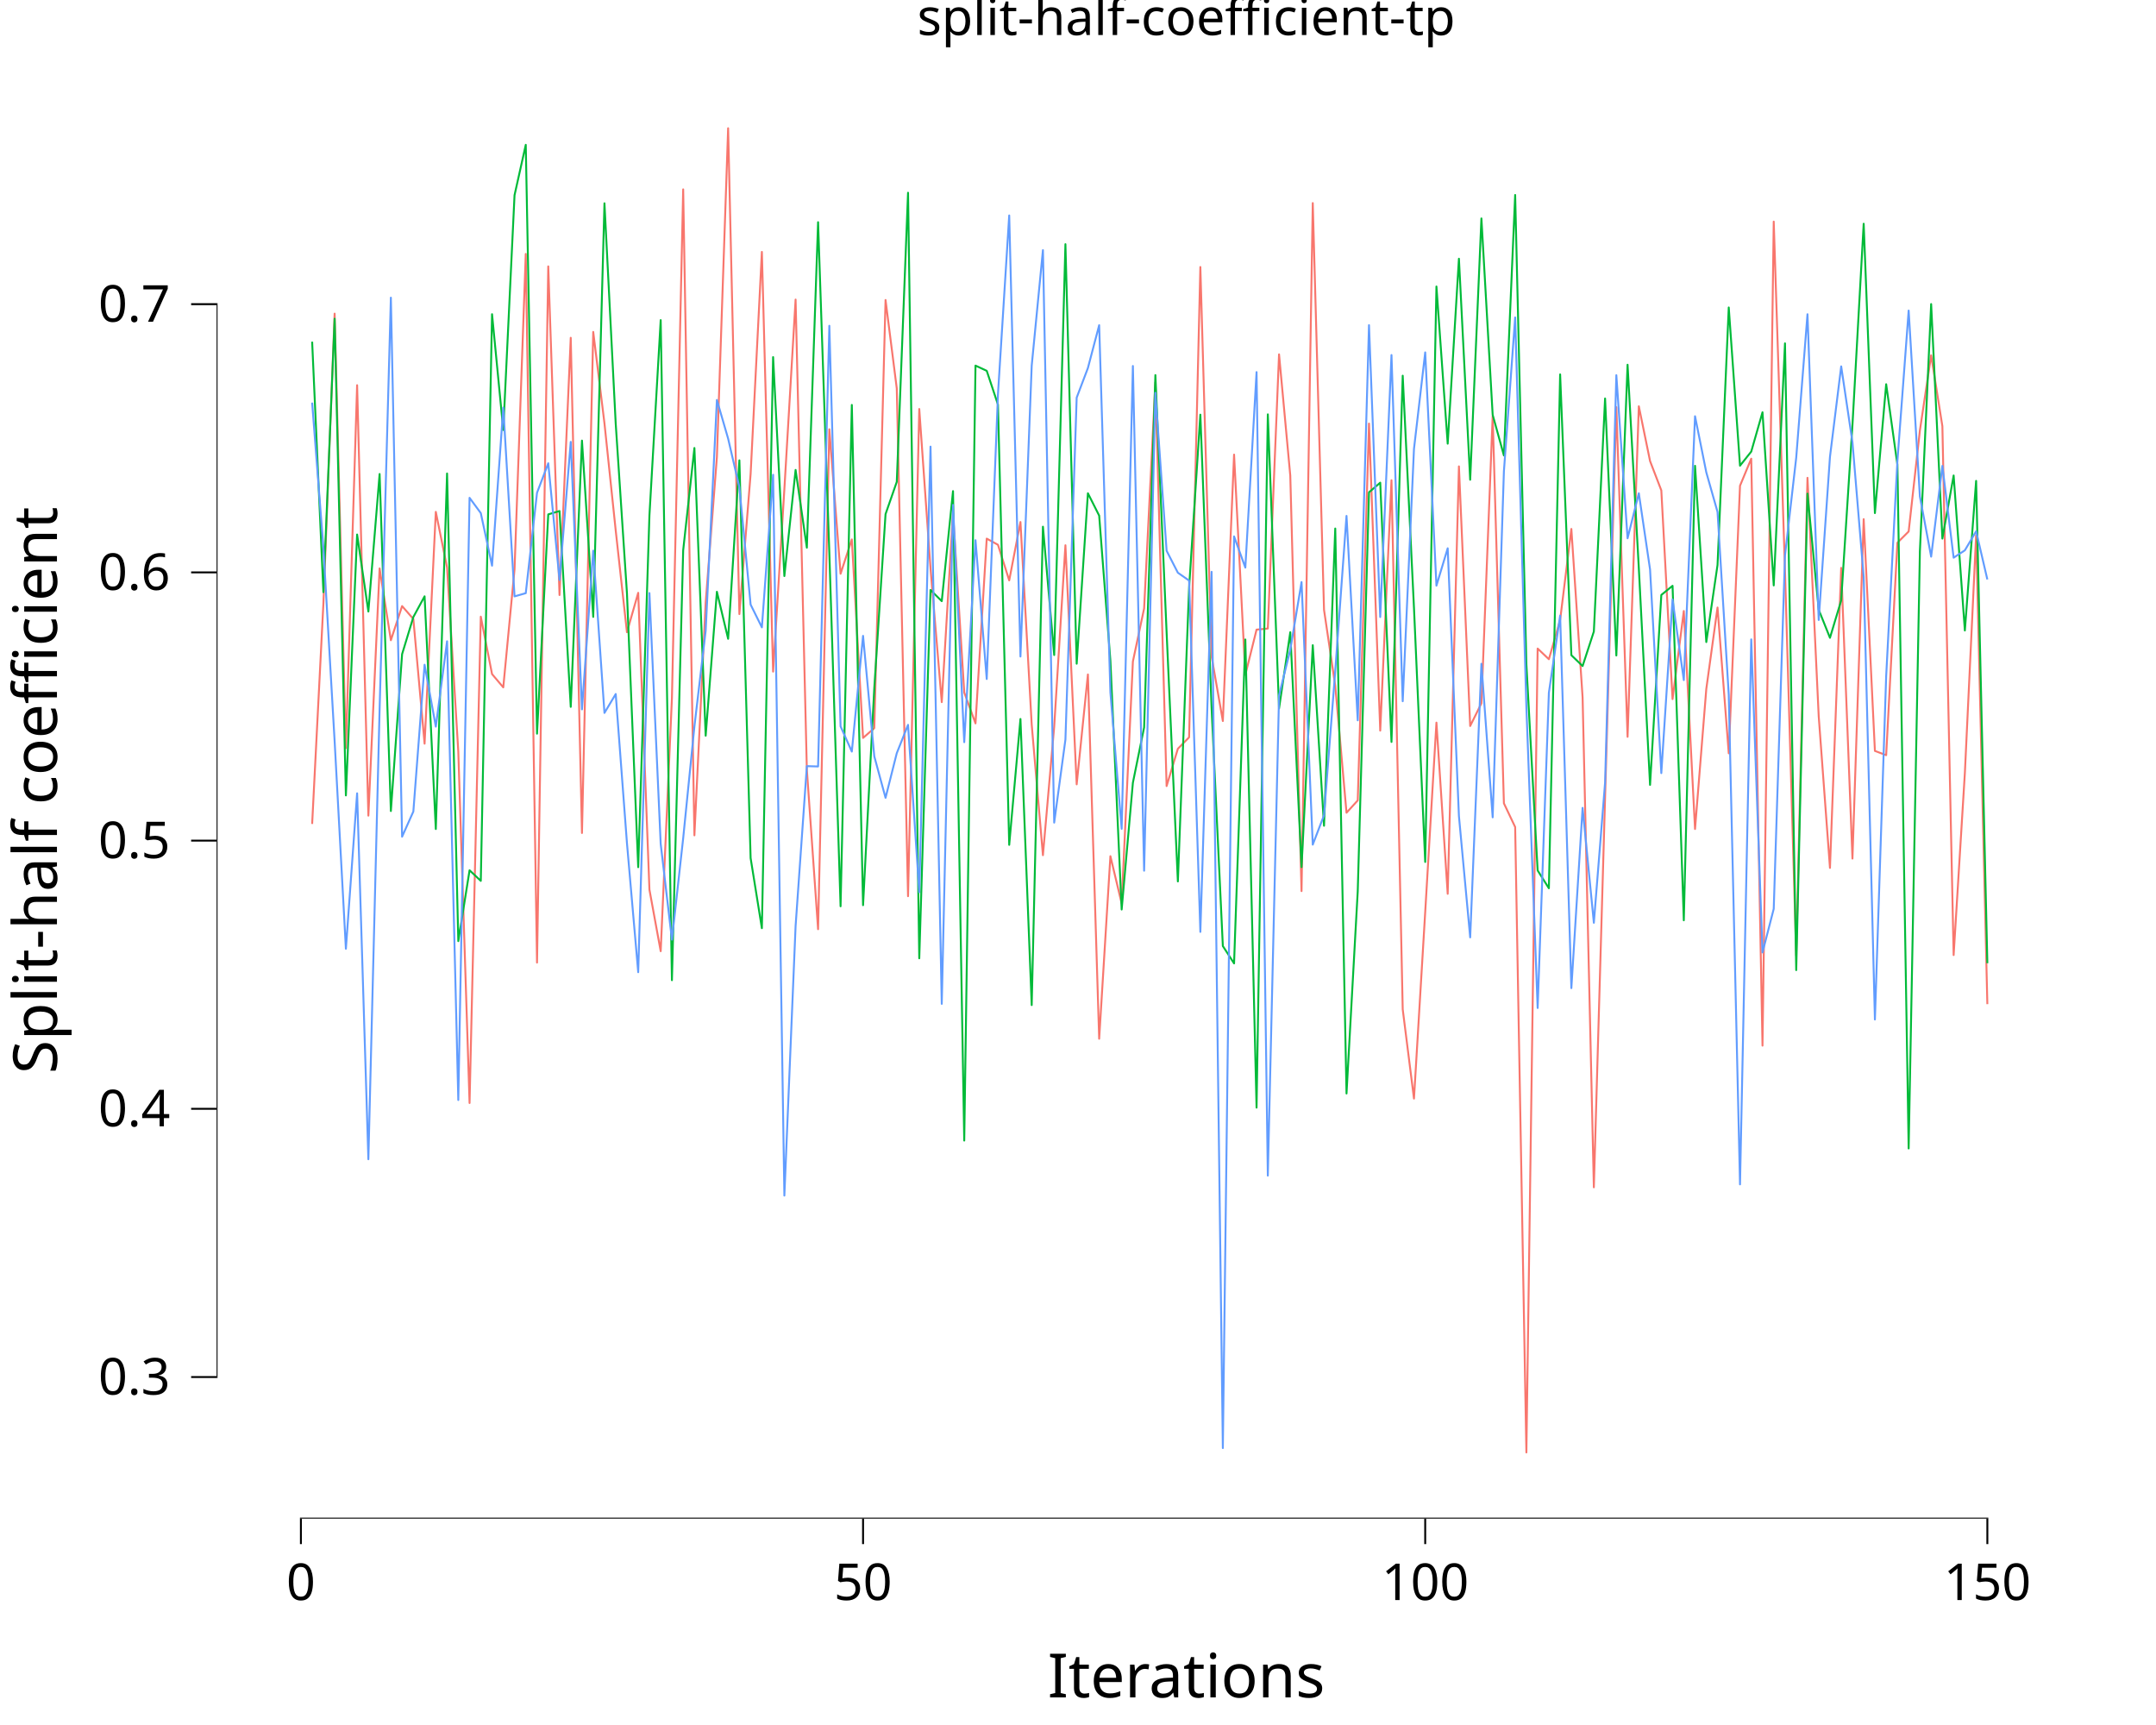
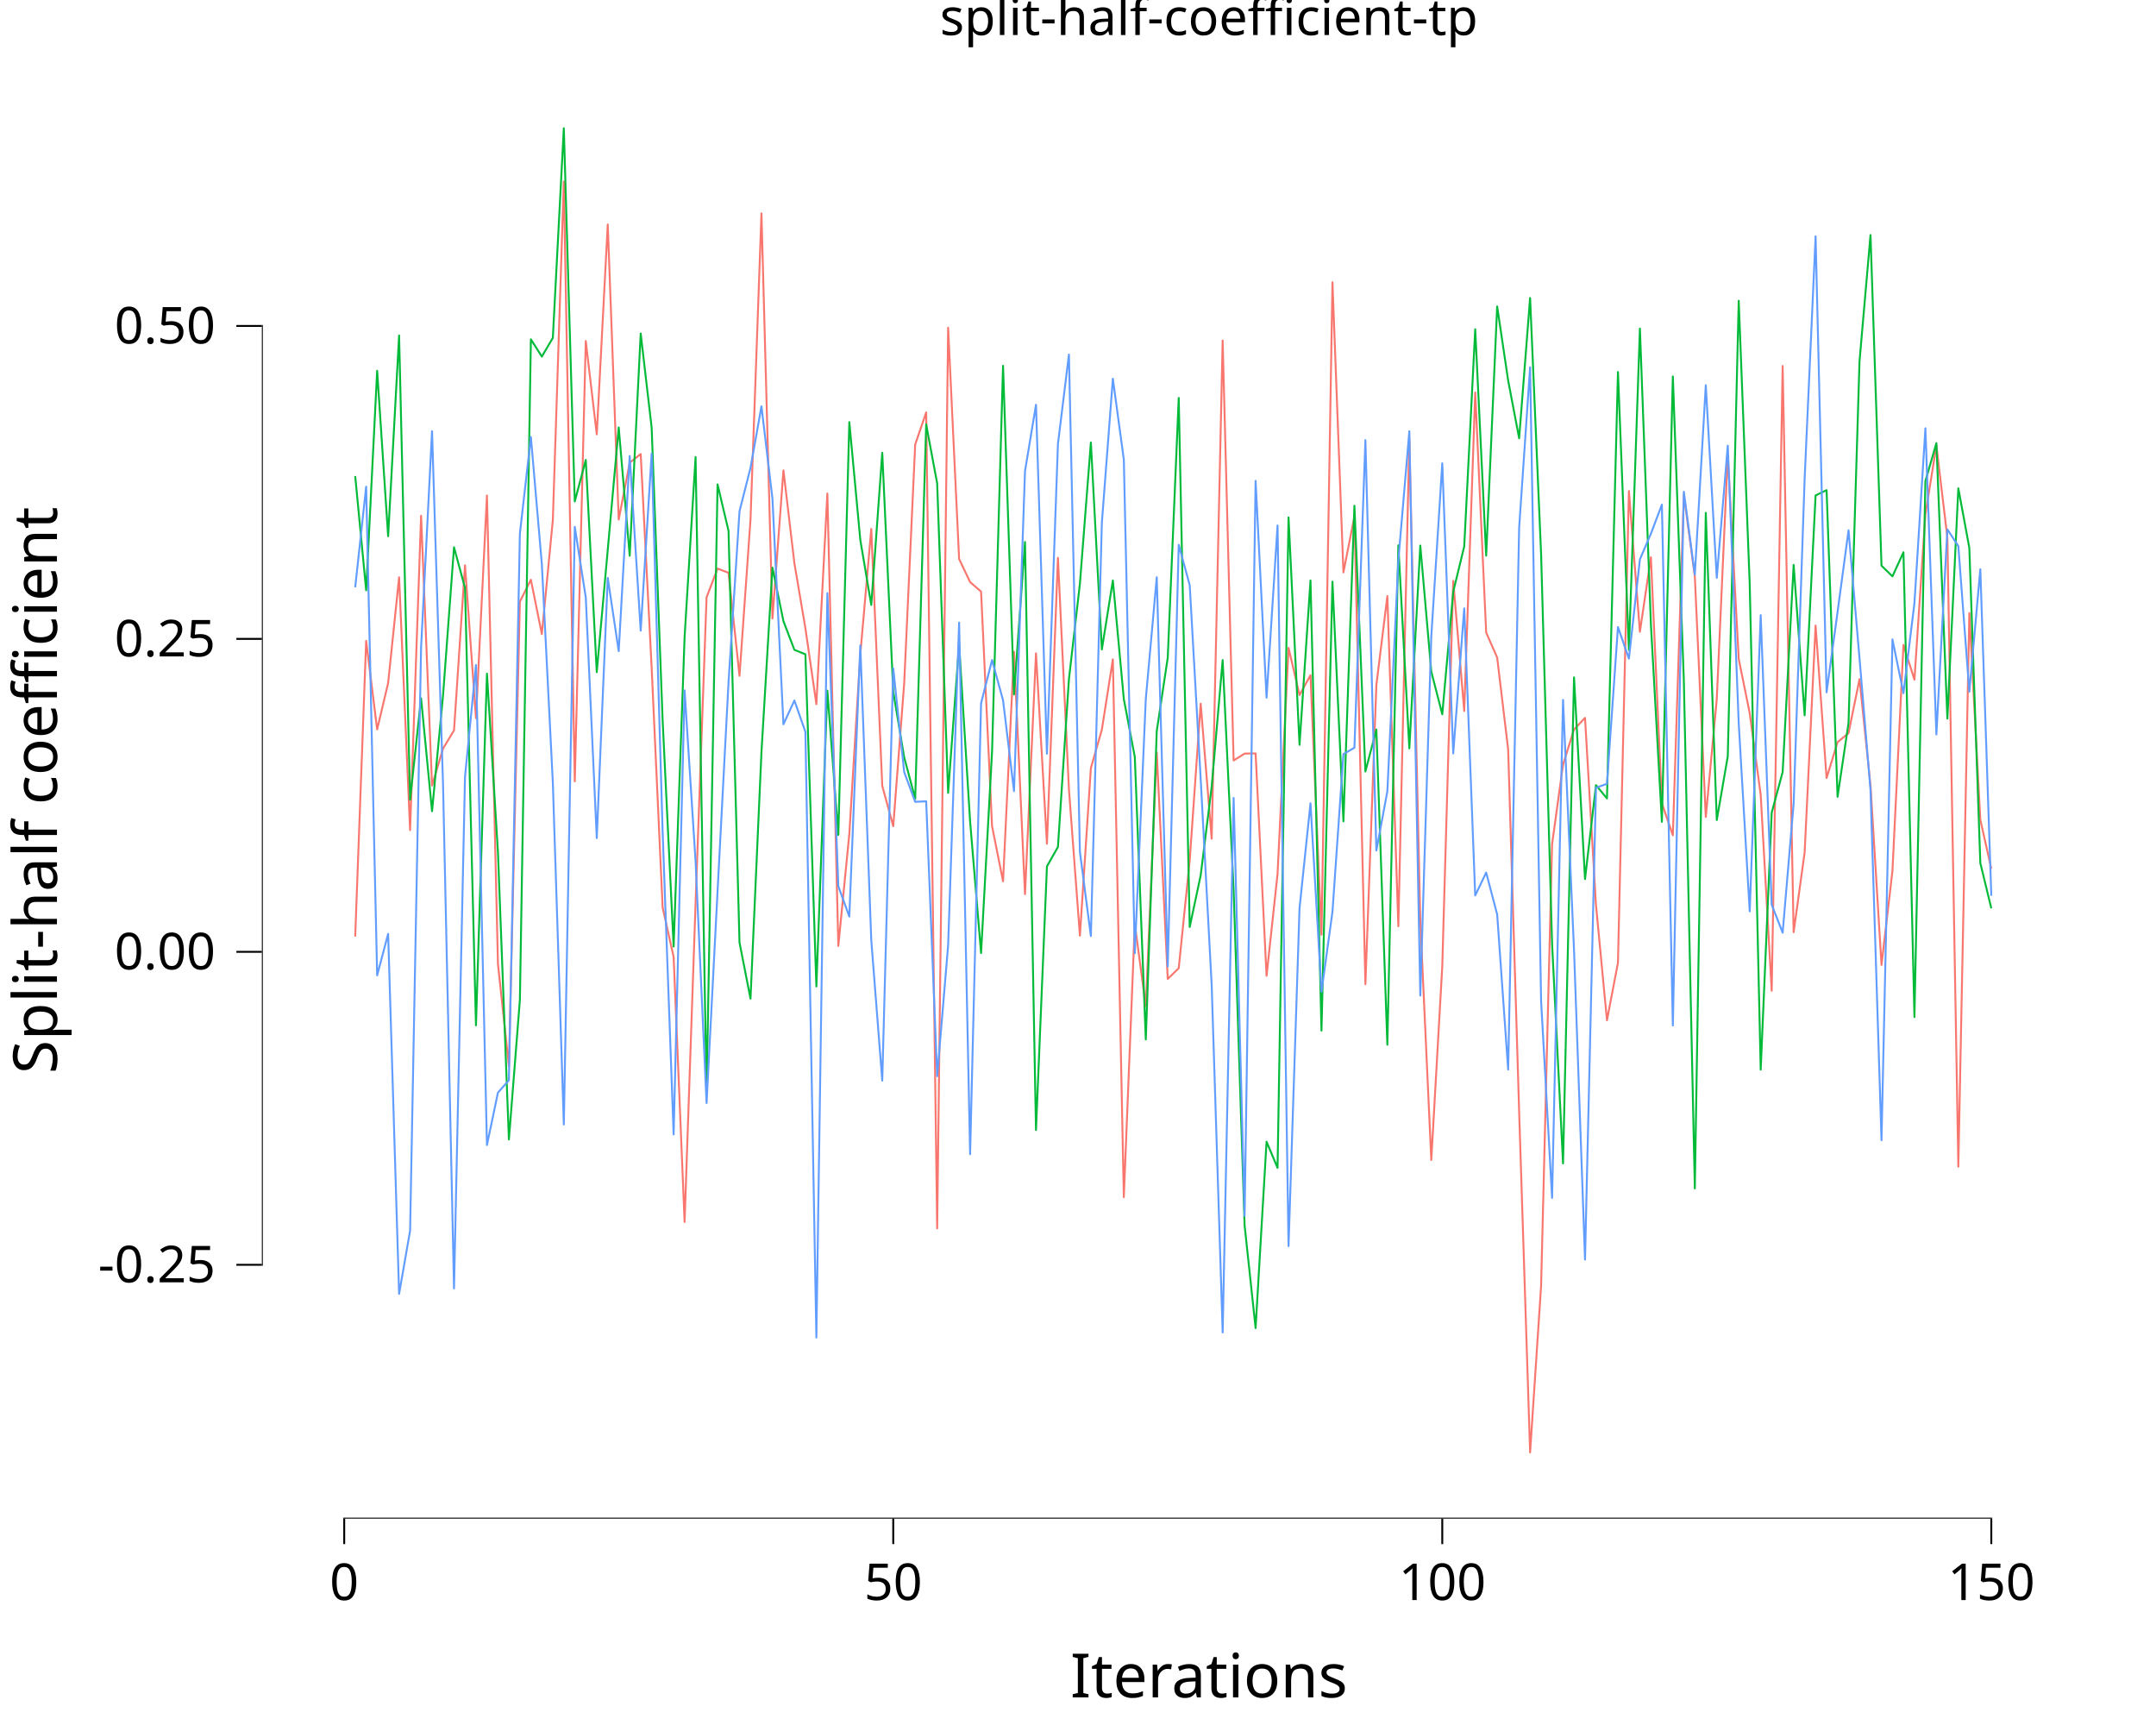
<svg xmlns="http://www.w3.org/2000/svg" class="svglite" data-engine-version="2.0" width="720.00pt" height="576.00pt" viewBox="0 0 720.00 576.00">
  <defs>
    <style type="text/css">
    .svglite line, .svglite polyline, .svglite polygon, .svglite path, .svglite rect, .svglite circle {
      fill: none;
      stroke: #000000;
      stroke-linecap: round;
      stroke-linejoin: round;
      stroke-miterlimit: 10.00;
    }
  </style>
  </defs>
  <rect width="100%" height="100%" style="stroke: none; fill: #FFFFFF;" />
  <defs>
    <clipPath id="cpMC4wMHw3MjAuMDB8MC4wMHw1NzYuMDA=">
      <rect x="0.00" y="0.00" width="720.00" height="576.00" />
    </clipPath>
  </defs>
  <g clip-path="url(#cpMC4wMHw3MjAuMDB8MC4wMHw1NzYuMDA=)">
    <rect x="0.00" y="0.00" width="720.00" height="576.00" style="stroke-width: 10.67; stroke: none;" />
  </g>
  <defs>
-     <clipPath id="cpNzIuMzN8NzIwLjAwfDIwLjcxfDUwNy4wOQ==">
-       <rect x="72.33" y="20.71" width="647.67" height="486.39" />
+     <clipPath id="cpODcuNDV8NzIwLjAwfDIwLjcxfDUwNy4wOQ==">
+       <rect x="87.45" y="20.71" width="632.55" height="486.39" />
    </clipPath>
  </defs>
-   <g clip-path="url(#cpNzIuMzN8NzIwLjAwfDIwLjcxfDUwNy4wOQ==)">
-     <rect x="72.33" y="20.71" width="647.67" height="486.39" style="stroke-width: 10.67; stroke: none;" />
-     <polyline points="104.24,275.13 108.00,201.49 111.75,104.73 115.51,249.82 119.26,128.62 123.02,272.35 126.77,189.80 130.53,213.78 134.28,202.38 138.04,206.69 141.79,248.32 145.54,170.92 149.30,189.50 153.05,250.94 156.81,368.31 160.56,205.91 164.32,225.09 168.07,229.52 171.83,190.13 175.58,84.79 179.34,321.42 183.09,88.95 186.85,198.69 190.60,112.79 194.35,278.15 198.11,110.83 201.86,141.34 205.62,177.15 209.37,211.11 213.13,197.95 216.88,297.06 220.64,317.62 224.39,233.13 228.15,63.23 231.90,278.93 235.66,201.25 239.41,152.58 243.16,42.82 246.92,205.05 250.67,158.24 254.43,84.12 258.18,224.26 261.94,163.37 265.69,100.03 269.45,257.03 273.20,310.27 276.96,143.34 280.71,191.58 284.47,180.12 288.22,246.40 291.97,243.14 295.73,100.17 299.48,129.70 303.24,299.25 306.99,136.57 310.75,189.76 314.50,234.45 318.26,171.29 322.01,231.23 325.77,241.55 329.52,179.85 333.27,181.91 337.03,193.80 340.78,174.31 344.54,241.97 348.29,285.56 352.05,242.66 355.80,182.07 359.56,261.90 363.31,225.21 367.07,346.85 370.82,285.89 374.58,301.68 378.33,220.89 382.08,203.15 385.84,127.72 389.59,262.48 393.35,250.02 397.10,246.20 400.86,89.16 404.61,219.21 408.37,240.76 412.12,151.80 415.88,225.35 419.63,210.24 423.39,209.88 427.14,118.32 430.89,158.80 434.65,297.55 438.40,67.81 442.16,203.63 445.91,228.98 449.67,271.38 453.42,267.27 457.18,141.44 460.93,243.96 464.69,160.36 468.44,337.03 472.20,366.83 475.95,304.56 479.70,241.29 483.46,298.45 487.21,155.73 490.97,242.42 494.72,234.84 498.48,138.90 502.23,268.23 505.99,276.16 509.74,484.99 513.50,216.56 517.25,220.12 521.01,207.02 524.76,176.62 528.51,232.86 532.27,396.46 536.02,266.26 539.78,135.95 543.53,246.03 547.29,135.66 551.04,153.96 554.80,163.75 558.55,233.44 562.31,204.02 566.06,276.81 569.82,230.06 573.57,202.86 577.32,251.54 581.08,162.20 584.83,153.16 588.59,349.15 592.34,74.00 596.10,190.49 599.85,319.02 603.61,159.55 607.36,239.16 611.12,289.80 614.87,189.62 618.63,286.69 622.38,173.35 626.13,250.74 629.89,252.16 633.64,181.23 637.40,177.47 641.15,143.75 644.91,118.64 648.66,142.31 652.42,318.91 656.17,258.14 659.93,178.75 663.68,335.30 " style="stroke-width: 0.64; stroke: #F8766D; stroke-linecap: butt;" />
-     <polyline points="104.24,114.09 108.00,197.72 111.75,106.43 115.51,265.60 119.26,178.48 123.02,204.20 126.77,158.28 130.53,270.81 134.28,218.43 138.04,206.03 141.79,199.12 145.54,276.82 149.30,158.10 153.05,314.25 156.81,290.60 160.56,294.13 164.32,104.92 168.07,143.58 171.83,65.17 175.58,48.36 179.34,244.98 183.09,171.76 186.85,170.64 190.60,236.03 194.35,147.12 198.11,205.99 201.86,67.88 205.62,141.48 209.37,198.05 213.13,289.56 216.88,172.08 220.64,106.89 224.39,327.30 228.15,183.75 231.90,149.59 235.66,245.66 239.41,197.60 243.16,213.30 246.92,153.71 250.67,286.53 254.43,309.93 258.18,119.24 261.94,192.35 265.69,156.92 269.45,182.88 273.20,74.19 276.96,184.68 280.71,302.62 284.47,135.21 288.22,302.25 291.97,229.74 295.73,171.67 299.48,160.90 303.24,64.36 306.99,319.99 310.75,197.00 314.50,200.73 318.26,163.99 322.01,380.85 325.77,122.08 329.52,123.82 333.27,135.09 337.03,282.11 340.78,240.08 344.54,335.61 348.29,175.87 352.05,218.72 355.80,81.54 359.56,221.62 363.31,164.71 367.07,172.17 370.82,220.62 374.58,303.70 378.33,261.38 382.08,242.89 385.84,125.25 389.59,211.14 393.35,294.32 397.10,196.26 400.86,138.46 404.61,236.32 408.37,315.90 412.12,321.69 415.88,213.53 419.63,369.85 423.39,138.36 427.14,236.56 430.89,211.11 434.65,289.53 438.40,215.44 442.16,275.73 445.91,176.48 449.67,365.13 453.42,297.58 457.18,164.38 460.93,161.17 464.69,247.74 468.44,125.45 472.20,202.97 475.95,287.82 479.70,95.67 483.46,148.15 487.21,86.39 490.97,160.19 494.72,72.94 498.48,138.51 502.23,152.09 505.99,65.11 509.74,221.90 513.50,290.66 517.25,296.60 521.01,125.02 524.76,218.78 528.51,222.40 532.27,210.87 536.02,133.06 539.78,218.88 543.53,121.79 547.29,189.77 551.04,262.09 554.80,198.66 558.55,195.61 562.31,307.30 566.06,155.54 569.82,214.39 573.57,188.66 577.32,102.67 581.08,155.50 584.83,150.79 588.59,137.66 592.34,195.48 596.10,114.65 599.85,323.93 603.61,164.84 607.36,203.58 611.12,212.97 614.87,200.47 618.63,141.93 622.38,74.71 626.13,171.33 629.89,128.30 633.64,155.16 637.40,383.48 641.15,184.11 644.91,101.53 648.66,179.84 652.42,158.77 656.17,210.53 659.93,160.57 663.68,321.63 " style="stroke-width: 0.64; stroke: #00BA38; stroke-linecap: butt;" />
-     <polyline points="104.24,134.44 108.00,182.91 111.75,247.49 115.51,316.80 119.26,264.90 123.02,387.09 126.77,236.84 130.53,99.39 134.28,279.38 138.04,270.97 141.79,221.96 145.54,242.63 149.30,214.13 153.05,367.31 156.81,166.23 160.56,171.33 164.32,188.89 168.07,136.13 171.83,199.14 175.58,198.07 179.34,164.55 183.09,154.69 186.85,193.67 190.60,147.55 194.35,236.87 198.11,183.88 201.86,238.05 205.62,231.74 209.37,281.50 213.13,324.63 216.88,198.04 220.64,281.78 224.39,313.76 228.15,279.90 231.90,242.58 235.66,210.62 239.41,133.55 243.16,146.46 246.92,162.73 250.67,201.88 254.43,209.48 258.18,158.53 261.94,399.22 265.69,309.21 269.45,255.82 273.20,255.93 276.96,108.78 280.71,242.55 284.47,250.96 288.22,212.32 291.97,252.54 295.73,266.40 299.48,251.49 303.24,242.04 306.99,297.91 310.75,149.13 314.50,335.20 318.26,168.60 322.01,247.82 325.77,180.38 329.52,226.73 333.27,131.68 337.03,71.94 340.78,219.22 344.54,122.10 348.29,83.52 352.05,274.68 355.80,246.96 359.56,132.77 363.31,122.88 367.07,108.58 370.82,231.21 374.58,276.76 378.33,122.21 382.08,290.74 385.84,131.17 389.59,183.91 393.35,191.24 397.10,193.86 400.86,311.17 404.61,190.94 408.37,483.53 412.12,179.12 415.88,189.53 419.63,124.25 423.39,392.55 427.14,232.20 430.89,216.99 434.65,194.36 438.40,282.03 442.16,272.21 445.91,224.06 449.67,172.27 453.42,240.53 457.18,108.57 460.93,206.03 464.69,118.55 468.44,234.15 472.20,149.90 475.95,117.67 479.70,195.56 483.46,183.08 487.21,272.49 490.97,313.00 494.72,221.64 498.48,272.92 502.23,157.40 505.99,106.00 509.74,236.27 513.50,336.58 517.25,231.31 521.01,205.56 524.76,329.95 528.51,269.76 532.27,308.13 536.02,261.36 539.78,125.28 543.53,179.74 547.29,164.71 551.04,190.15 554.80,258.15 558.55,200.17 562.31,227.09 566.06,138.99 569.82,157.72 573.57,170.93 577.32,232.01 581.08,395.48 584.83,213.50 588.59,318.04 592.34,303.48 596.10,185.49 599.85,152.82 603.61,104.93 607.36,207.02 611.12,152.56 614.87,122.34 618.63,147.65 622.38,192.62 626.13,340.42 629.89,225.80 633.64,153.94 637.40,103.70 641.15,165.78 644.91,185.87 648.66,155.56 652.42,186.22 656.17,183.76 659.93,177.41 663.68,193.49 " style="stroke-width: 0.64; stroke: #619CFF; stroke-linecap: butt;" />
-     <line x1="100.17" y1="507.09" x2="664.00" y2="507.09" style="stroke-width: 0.64; stroke-linecap: butt;" />
-     <line x1="72.33" y1="460.13" x2="72.33" y2="101.25" style="stroke-width: 0.64; stroke-linecap: butt;" />
-     <rect x="72.33" y="20.71" width="647.67" height="486.39" style="stroke-width: 0.00; stroke: none;" />
+   <g clip-path="url(#cpODcuNDV8NzIwLjAwfDIwLjcxfDUwNy4wOQ==)">
+     <rect x="87.45" y="20.71" width="632.55" height="486.39" style="stroke-width: 10.67; stroke: none;" />
+     <polyline points="118.62,312.72 122.28,213.98 125.95,243.55 129.62,228.07 133.28,192.77 136.95,277.20 140.62,172.21 144.28,262.30 147.95,249.96 151.62,243.87 155.29,188.76 158.95,239.79 162.62,165.45 166.29,321.86 169.95,356.04 173.62,200.89 177.29,193.58 180.95,211.73 184.62,173.66 188.29,60.61 191.95,260.91 195.62,113.85 199.29,145.03 202.96,74.94 206.62,173.48 210.29,154.51 213.96,151.61 217.62,222.95 221.29,303.05 224.96,319.56 228.62,408.04 232.29,301.58 235.96,199.47 239.63,189.86 243.29,191.26 246.96,225.68 250.63,173.52 254.29,71.25 257.96,206.52 261.63,157.07 265.29,188.06 268.96,209.75 272.63,235.13 276.30,164.78 279.96,315.86 283.63,278.49 287.30,218.52 290.96,176.63 294.63,262.40 298.30,275.89 301.96,228.09 305.63,148.42 309.30,137.71 312.97,410.16 316.63,109.43 320.30,186.65 323.97,194.37 327.63,197.54 331.30,275.88 334.97,294.28 338.63,217.62 342.30,298.57 345.97,218.14 349.63,281.73 353.30,186.25 356.97,263.54 360.64,312.44 364.30,256.46 367.97,243.63 371.64,220.16 375.30,399.74 378.97,308.52 382.64,335.97 386.30,251.28 389.97,326.87 393.64,323.30 397.31,287.28 400.97,234.97 404.64,280.07 408.31,113.70 411.97,253.94 415.64,251.63 419.31,251.58 422.97,325.85 426.64,291.83 430.31,216.34 433.98,232.08 437.64,225.46 441.31,312.12 444.98,94.26 448.64,191.13 452.31,172.45 455.98,328.67 459.64,228.74 463.31,199.03 466.98,309.29 470.65,146.65 474.31,307.43 477.98,387.33 481.65,322.67 485.31,193.96 488.98,237.40 492.65,131.04 496.31,211.22 499.98,219.56 503.65,250.23 507.32,371.21 510.98,484.99 514.65,429.44 518.32,281.90 521.98,255.27 525.65,243.57 529.32,239.71 532.98,302.19 536.65,340.68 540.32,321.49 543.98,163.98 547.65,210.96 551.32,186.08 554.99,268.22 558.65,278.91 562.32,165.20 565.99,192.50 569.65,272.80 573.32,233.45 576.99,151.92 580.65,220.03 584.32,238.14 587.99,265.41 591.66,330.83 595.32,122.20 598.99,311.27 602.66,284.65 606.32,208.89 609.99,259.79 613.66,247.82 617.32,244.79 620.99,226.78 624.66,262.26 628.33,322.21 631.99,290.78 635.66,215.37 639.33,226.95 642.99,171.72 646.66,148.78 650.33,179.52 653.99,389.56 657.66,204.69 661.33,273.71 665.00,290.09 " style="stroke-width: 0.64; stroke: #F8766D; stroke-linecap: butt;" />
+     <polyline points="118.62,158.96 122.28,197.11 125.95,123.81 129.62,179.04 133.28,112.03 136.95,267.04 140.62,233.18 144.28,270.88 147.95,232.28 151.62,182.74 155.29,196.32 158.95,342.38 162.62,224.94 166.29,284.51 169.95,380.50 173.62,333.85 177.29,113.30 180.95,119.07 184.62,112.82 188.29,42.82 191.95,167.44 195.62,153.57 199.29,224.44 202.96,183.57 206.62,142.72 210.29,185.57 213.96,111.35 217.62,142.79 221.29,240.61 224.96,316.06 228.62,212.71 232.29,152.63 235.96,365.36 239.63,161.76 243.29,177.25 246.96,314.72 250.63,333.46 254.29,251.17 257.96,189.55 261.63,207.41 265.29,216.99 268.96,218.47 272.63,329.39 276.30,230.62 279.96,278.78 283.63,140.95 287.30,180.29 290.96,202.00 294.63,151.20 298.30,230.98 301.96,252.90 305.63,266.69 309.30,141.72 312.97,161.42 316.63,264.75 320.30,215.14 323.97,274.30 327.63,318.25 331.30,250.88 334.97,122.14 338.63,231.90 342.30,180.98 345.97,377.32 349.63,289.29 353.30,282.81 356.97,226.80 360.64,194.89 364.30,147.75 367.97,216.86 371.64,193.83 375.30,233.42 378.97,252.76 382.64,347.10 386.30,244.09 389.97,219.60 393.64,132.87 397.31,309.53 400.97,292.28 404.64,262.71 408.31,220.40 411.97,297.20 415.64,409.21 419.31,443.46 422.97,381.24 426.64,389.96 430.31,172.77 433.98,248.70 437.64,193.82 441.31,344.13 444.98,194.22 448.64,274.26 452.31,168.87 455.98,257.61 459.64,243.60 463.31,348.85 466.98,182.09 470.65,249.88 474.31,182.16 477.98,224.25 481.65,238.51 485.31,197.58 488.98,182.46 492.65,109.94 496.31,185.54 499.98,102.33 503.65,127.05 507.32,146.35 510.98,99.50 514.65,184.95 518.32,315.17 521.98,388.47 525.65,226.18 529.32,293.54 532.98,262.17 536.65,266.61 540.32,124.23 543.98,217.01 547.65,109.72 551.32,208.43 554.99,274.41 558.65,125.69 562.32,227.18 565.99,396.83 569.65,171.24 573.32,273.83 576.99,252.58 580.65,100.42 584.32,194.97 587.99,357.17 591.66,271.36 595.32,257.77 598.99,188.63 602.66,238.85 606.32,165.43 609.99,163.67 613.66,266.06 617.32,241.38 620.99,120.61 624.66,78.48 628.33,188.89 631.99,192.45 635.66,184.41 639.33,339.61 642.99,160.65 646.66,147.96 650.33,239.95 653.99,163.05 657.66,182.95 661.33,288.17 665.00,303.30 " style="stroke-width: 0.64; stroke: #00BA38; stroke-linecap: butt;" />
+     <polyline points="118.62,196.10 122.28,162.52 125.95,325.68 129.62,311.83 133.28,432.05 136.95,410.96 140.62,216.19 144.28,143.99 147.95,261.86 151.62,430.23 155.29,259.40 158.95,222.06 162.62,382.34 166.29,364.84 169.95,360.69 173.62,178.11 177.29,145.92 180.95,188.39 184.62,261.35 188.29,375.48 191.95,175.93 195.62,199.48 199.29,279.85 202.96,192.97 206.62,217.43 210.29,152.27 213.96,210.59 217.62,151.43 221.29,278.00 224.96,378.81 228.62,230.53 232.29,287.64 235.96,368.32 239.63,297.61 243.29,227.87 246.96,170.71 250.63,156.23 254.29,135.68 257.96,166.49 261.63,241.86 265.29,233.91 268.96,244.36 272.63,446.63 276.30,198.07 279.96,295.92 283.63,306.04 287.30,215.50 290.96,313.88 294.63,360.84 298.30,223.19 301.96,257.83 305.63,267.74 309.30,267.56 312.97,359.35 316.63,315.66 320.30,207.89 323.97,385.39 327.63,234.81 331.30,220.40 334.97,233.83 338.63,264.17 342.30,157.30 345.97,135.16 349.63,251.68 353.30,148.26 356.97,118.38 360.64,284.46 364.30,312.57 367.97,174.53 371.64,126.45 375.30,153.46 378.97,318.29 382.64,233.43 386.30,192.75 389.97,322.69 393.64,181.92 397.31,195.42 400.97,260.09 404.64,328.88 408.31,444.93 411.97,266.44 415.64,405.95 419.31,160.57 422.97,232.96 426.64,175.45 430.31,416.09 433.98,303.28 437.64,268.22 441.31,331.17 444.98,304.43 448.64,251.80 452.31,249.67 455.98,146.96 459.64,283.98 463.31,264.23 466.98,187.12 470.65,143.99 474.31,332.43 477.98,212.58 481.65,154.71 485.31,251.58 488.98,203.14 492.65,299.01 496.31,291.37 499.98,305.34 503.65,357.14 507.32,176.22 510.98,122.64 514.65,334.18 518.32,400.01 521.98,233.70 525.65,317.28 529.32,420.58 532.98,263.04 536.65,261.72 540.32,209.39 543.98,219.91 547.65,186.78 551.32,178.22 554.99,168.51 558.65,342.43 562.32,164.20 565.99,191.90 569.65,128.63 573.32,192.94 576.99,148.80 580.65,241.50 584.32,304.31 587.99,205.41 591.66,302.07 595.32,311.45 598.99,268.34 602.66,159.82 606.32,78.91 609.99,231.18 613.66,204.34 617.32,177.07 620.99,219.85 624.66,263.88 628.33,380.75 631.99,213.49 635.66,231.46 639.33,201.37 642.99,143.00 646.66,245.25 650.33,176.77 653.99,182.35 657.66,230.98 661.33,190.09 665.00,299.13 " style="stroke-width: 0.64; stroke: #619CFF; stroke-linecap: butt;" />
+     <line x1="114.63" y1="507.09" x2="665.31" y2="507.09" style="stroke-width: 0.64; stroke-linecap: butt;" />
+     <line x1="87.45" y1="422.65" x2="87.45" y2="108.52" style="stroke-width: 0.64; stroke-linecap: butt;" />
+     <rect x="87.45" y="20.71" width="632.55" height="486.39" style="stroke-width: 0.00; stroke: none;" />
  </g>
  <g clip-path="url(#cpMC4wMHw3MjAuMDB8MC4wMHw1NzYuMDA=)">
-     <polyline points="72.33,507.09 72.33,20.71 " style="stroke-width: 0.00; stroke: none; stroke-linecap: butt;" />
-     <text x="56.85" y="465.66" text-anchor="end" style="font-size: 17.00px; font-family: sans;" textLength="23.63px" lengthAdjust="spacingAndGlyphs">0.3</text>
-     <text x="56.85" y="376.10" text-anchor="end" style="font-size: 17.00px; font-family: sans;" textLength="23.63px" lengthAdjust="spacingAndGlyphs">0.4</text>
-     <text x="56.85" y="286.54" text-anchor="end" style="font-size: 17.00px; font-family: sans;" textLength="23.63px" lengthAdjust="spacingAndGlyphs">0.5</text>
-     <text x="56.85" y="196.98" text-anchor="end" style="font-size: 17.00px; font-family: sans;" textLength="23.63px" lengthAdjust="spacingAndGlyphs">0.6</text>
-     <text x="56.85" y="107.42" text-anchor="end" style="font-size: 17.00px; font-family: sans;" textLength="23.63px" lengthAdjust="spacingAndGlyphs">0.7</text>
-     <polyline points="63.83,459.81 72.33,459.81 " style="stroke-width: 0.64; stroke-linecap: butt;" />
-     <polyline points="63.83,370.25 72.33,370.25 " style="stroke-width: 0.64; stroke-linecap: butt;" />
-     <polyline points="63.83,280.69 72.33,280.69 " style="stroke-width: 0.64; stroke-linecap: butt;" />
-     <polyline points="63.83,191.13 72.33,191.13 " style="stroke-width: 0.64; stroke-linecap: butt;" />
-     <polyline points="63.83,101.57 72.33,101.57 " style="stroke-width: 0.64; stroke-linecap: butt;" />
-     <polyline points="72.33,507.09 720.00,507.09 " style="stroke-width: 0.00; stroke: none; stroke-linecap: butt;" />
-     <polyline points="100.49,515.60 100.49,507.09 " style="stroke-width: 0.64; stroke-linecap: butt;" />
-     <polyline points="288.22,515.60 288.22,507.09 " style="stroke-width: 0.64; stroke-linecap: butt;" />
-     <polyline points="475.95,515.60 475.95,507.09 " style="stroke-width: 0.64; stroke-linecap: butt;" />
-     <polyline points="663.68,515.60 663.68,507.09 " style="stroke-width: 0.64; stroke-linecap: butt;" />
-     <text x="100.49" y="534.27" text-anchor="middle" style="font-size: 17.00px; font-family: sans;" textLength="9.46px" lengthAdjust="spacingAndGlyphs">0</text>
-     <text x="288.22" y="534.27" text-anchor="middle" style="font-size: 17.00px; font-family: sans;" textLength="18.91px" lengthAdjust="spacingAndGlyphs">50</text>
-     <text x="475.95" y="534.27" text-anchor="middle" style="font-size: 17.00px; font-family: sans;" textLength="28.37px" lengthAdjust="spacingAndGlyphs">100</text>
-     <text x="663.68" y="534.27" text-anchor="middle" style="font-size: 17.00px; font-family: sans;" textLength="28.37px" lengthAdjust="spacingAndGlyphs">150</text>
-     <text x="396.16" y="566.78" text-anchor="middle" style="font-size: 20.40px; font-family: sans;" textLength="83.92px" lengthAdjust="spacingAndGlyphs">Iterations</text>
+     <polyline points="87.45,507.09 87.45,20.71 " style="stroke-width: 0.00; stroke: none; stroke-linecap: butt;" />
+     <text x="71.97" y="428.18" text-anchor="end" style="font-size: 17.00px; font-family: sans;" textLength="38.75px" lengthAdjust="spacingAndGlyphs">-0.25</text>
+     <text x="71.97" y="323.68" text-anchor="end" style="font-size: 17.00px; font-family: sans;" textLength="33.09px" lengthAdjust="spacingAndGlyphs">0.00</text>
+     <text x="71.97" y="219.18" text-anchor="end" style="font-size: 17.00px; font-family: sans;" textLength="33.09px" lengthAdjust="spacingAndGlyphs">0.25</text>
+     <text x="71.97" y="114.69" text-anchor="end" style="font-size: 17.00px; font-family: sans;" textLength="33.09px" lengthAdjust="spacingAndGlyphs">0.50</text>
+     <polyline points="78.94,422.33 87.45,422.33 " style="stroke-width: 0.64; stroke-linecap: butt;" />
+     <polyline points="78.94,317.83 87.45,317.83 " style="stroke-width: 0.64; stroke-linecap: butt;" />
+     <polyline points="78.94,213.33 87.45,213.33 " style="stroke-width: 0.64; stroke-linecap: butt;" />
+     <polyline points="78.94,108.84 87.45,108.84 " style="stroke-width: 0.64; stroke-linecap: butt;" />
+     <polyline points="87.45,507.09 720.00,507.09 " style="stroke-width: 0.00; stroke: none; stroke-linecap: butt;" />
+     <polyline points="114.95,515.60 114.95,507.09 " style="stroke-width: 0.64; stroke-linecap: butt;" />
+     <polyline points="298.30,515.60 298.30,507.09 " style="stroke-width: 0.64; stroke-linecap: butt;" />
+     <polyline points="481.65,515.60 481.65,507.09 " style="stroke-width: 0.64; stroke-linecap: butt;" />
+     <polyline points="665.00,515.60 665.00,507.09 " style="stroke-width: 0.64; stroke-linecap: butt;" />
+     <text x="114.95" y="534.27" text-anchor="middle" style="font-size: 17.00px; font-family: sans;" textLength="9.46px" lengthAdjust="spacingAndGlyphs">0</text>
+     <text x="298.30" y="534.27" text-anchor="middle" style="font-size: 17.00px; font-family: sans;" textLength="18.91px" lengthAdjust="spacingAndGlyphs">50</text>
+     <text x="481.65" y="534.27" text-anchor="middle" style="font-size: 17.00px; font-family: sans;" textLength="28.37px" lengthAdjust="spacingAndGlyphs">100</text>
+     <text x="665.00" y="534.27" text-anchor="middle" style="font-size: 17.00px; font-family: sans;" textLength="28.37px" lengthAdjust="spacingAndGlyphs">150</text>
+     <text x="403.72" y="566.78" text-anchor="middle" style="font-size: 20.40px; font-family: sans;" textLength="83.92px" lengthAdjust="spacingAndGlyphs">Iterations</text>
    <text transform="translate(19.02,263.90) rotate(-90)" text-anchor="middle" style="font-size: 20.40px; font-family: sans;" textLength="176.89px" lengthAdjust="spacingAndGlyphs">Split-half coefficient</text>
-     <text x="396.16" y="11.70" text-anchor="middle" style="font-size: 17.00px; font-family: sans;" textLength="165.35px" lengthAdjust="spacingAndGlyphs">split-half-coefficient-tp</text>
+     <text x="403.72" y="11.70" text-anchor="middle" style="font-size: 17.00px; font-family: sans;" textLength="165.35px" lengthAdjust="spacingAndGlyphs">split-half-coefficient-tp</text>
  </g>
</svg>
